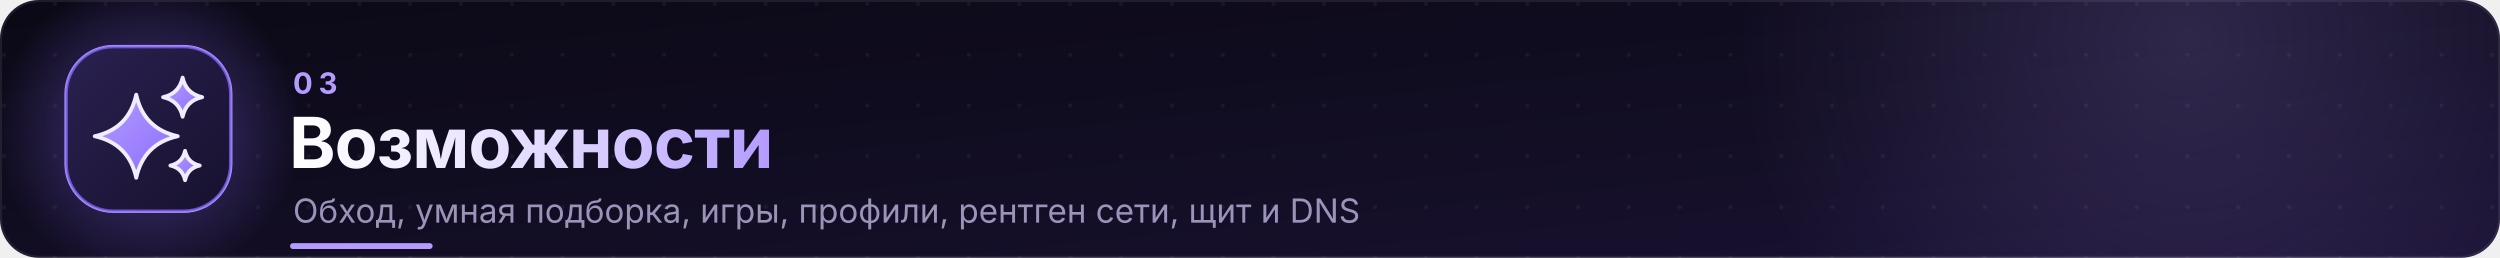
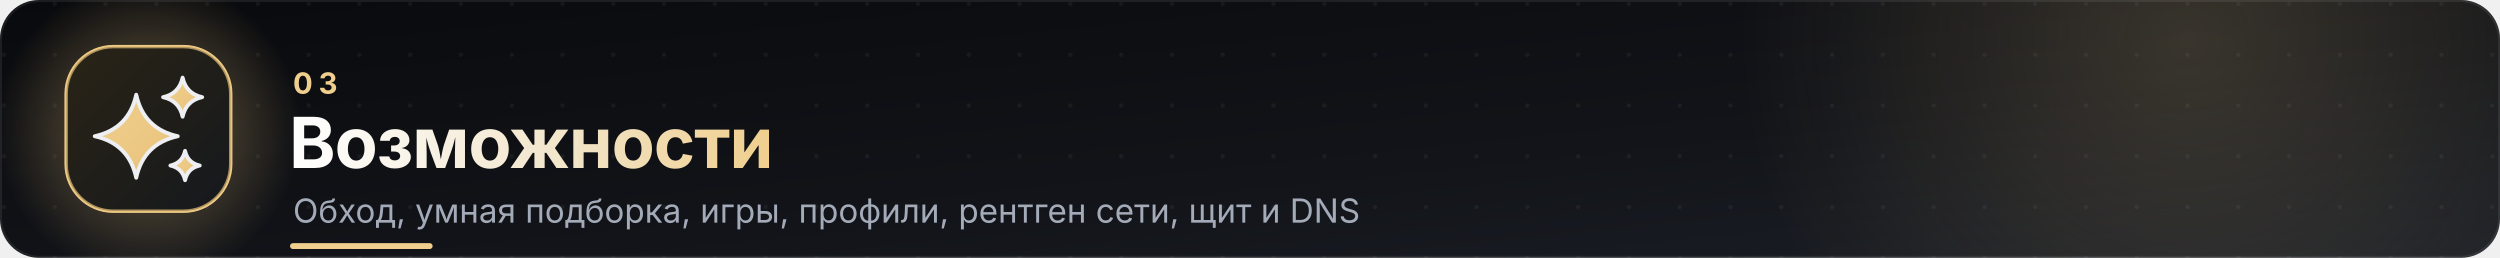
<svg xmlns="http://www.w3.org/2000/svg" width="1280" height="132" viewBox="0 0 1280 132" role="img" aria-label="Возможности">
  <defs>
    <linearGradient id="bg" x1="0" y1="0" x2="1" y2="1">
-       <stop offset="0" stop-color="#0B0916" />
-       <stop offset=".6" stop-color="#130E25" />
-       <stop offset="1" stop-color="#1A1234" />
+       <stop offset="0" stop-color="#090A0D" />
+       <stop offset=".6" stop-color="#121419" />
+       <stop offset="1" stop-color="#1B1F26" />
    </linearGradient>
    <linearGradient id="tile" x1="0" y1="0" x2="1" y2="1">
-       <stop offset="0" stop-color="#2A2150" />
-       <stop offset="1" stop-color="#17112E" />
+       <stop offset="0" stop-color="#2A2416" />
+       <stop offset="1" stop-color="#15181D" />
    </linearGradient>
    <linearGradient id="tt" x1="0" y1="0" x2="1" y2="0">
      <stop offset="0" stop-color="#FFFFFF" />
-       <stop offset=".55" stop-color="#E2D9FF" />
-       <stop offset="1" stop-color="#B49CFF" />
+       <stop offset=".55" stop-color="#F2E6CC" />
+       <stop offset="1" stop-color="#F0CF8E" />
    </linearGradient>
    <linearGradient id="ln" x1="0" y1="0" x2="1" y2="0">
-       <stop offset="0" stop-color="#8B6CFF" stop-opacity=".9" />
-       <stop offset=".6" stop-color="#8B6CFF" stop-opacity=".25" />
-       <stop offset="1" stop-color="#8B6CFF" stop-opacity="0" />
+       <stop offset="0" stop-color="#E8C27A" stop-opacity=".9" />
+       <stop offset=".6" stop-color="#E8C27A" stop-opacity=".25" />
+       <stop offset="1" stop-color="#E8C27A" stop-opacity="0" />
    </linearGradient>
    <radialGradient id="gl" cx=".5" cy=".5" r=".5">
-       <stop offset="0" stop-color="#8B6CFF" stop-opacity=".45" />
-       <stop offset="1" stop-color="#8B6CFF" stop-opacity="0" />
+       <stop offset="0" stop-color="#E8C27A" stop-opacity=".45" />
+       <stop offset="1" stop-color="#E8C27A" stop-opacity="0" />
    </radialGradient>
    <radialGradient id="gl2" cx=".5" cy=".5" r=".5">
-       <stop offset="0" stop-color="#B49CFF" stop-opacity=".18" />
-       <stop offset="1" stop-color="#B49CFF" stop-opacity="0" />
+       <stop offset="0" stop-color="#F0CF8E" stop-opacity=".18" />
+       <stop offset="1" stop-color="#F0CF8E" stop-opacity="0" />
    </radialGradient>
    <linearGradient id="ig" x1="0" y1="0" x2="1" y2="1">
-       <stop offset="0" stop-color="#B49CFF" />
-       <stop offset="1" stop-color="#8B6CFF" />
+       <stop offset="0" stop-color="#F0CF8E" />
+       <stop offset="1" stop-color="#E8C27A" />
    </linearGradient>
    <pattern id="dots" width="26" height="26" patternUnits="userSpaceOnUse">
      <circle cx="2" cy="2" r="1.1" fill="#FFFFFF" fill-opacity=".05" />
    </pattern>
    <clipPath id="c">
      <rect width="1280" height="132" rx="20" />
    </clipPath>
    <style>
.in{animation:in 1s cubic-bezier(.2,.8,.2,1) both} .in2{animation:in 1s cubic-bezier(.2,.8,.2,1) .15s both} .in3{animation:in 1s cubic-bezier(.2,.8,.2,1) .3s both}
.ring{animation:ring 2.8s ease-out infinite;transform-box:fill-box;transform-origin:center}
.drift{animation:drift 12s ease-in-out infinite alternate}
.dots{animation:dots 20s linear infinite}
.pk{stroke-dasharray:70 1200;animation:pk 4.5s cubic-bezier(.5,0,.5,1) infinite}
@keyframes in{from{opacity:0;transform:translateX(-14px)}to{opacity:1;transform:translateX(0)}}
@keyframes ring{0%{opacity:.7;transform:scale(1)}100%{opacity:0;transform:scale(1.35)}}
@keyframes drift{from{transform:translateX(-60px)}to{transform:translateX(40px)}}
@keyframes dots{from{transform:translate(0,0)}to{transform:translate(26px,26px)}}
@keyframes pk{from{stroke-dashoffset:70}to{stroke-dashoffset:-1200}}

.ib-spin{animation:ibspin 9s linear infinite;transform-box:fill-box;transform-origin:center}
.ib-spin-slow{animation:ibspin 14s linear infinite;transform-box:fill-box;transform-origin:center}
.ib-pulse{animation:ibpulse 2.4s ease-in-out infinite;transform-box:fill-box;transform-origin:center}
.ib-spark{animation:ibtw 1.8s ease-in-out infinite}
.ib-tw1{animation:ibtw 2.6s ease-in-out infinite;transform-box:fill-box;transform-origin:center}
.ib-tw2{animation:ibtw 2.6s ease-in-out infinite .8s;transform-box:fill-box;transform-origin:center}
.ib-tw3{animation:ibtw 2.6s ease-in-out infinite 1.6s;transform-box:fill-box;transform-origin:center}
.ib-needle{animation:ibneedle 4s ease-in-out infinite;transform-origin:0 0}
.ib-draw{stroke-dasharray:40;animation:ibdraw 3s ease-in-out infinite}
.ib-k1{animation:ibk 3.2s ease-in-out infinite}
.ib-k2{animation:ibk 3.2s ease-in-out infinite -1.1s}
.ib-k3{animation:ibk 3.2s ease-in-out infinite -2.2s}
.ib-rock{animation:ibrock 3s ease-in-out infinite;transform-origin:0 0}
.ib-blink{animation:ibblink 4s ease-in-out infinite;transform-box:fill-box;transform-origin:center}
.ib-slash{stroke-dasharray:60;animation:ibdraw 4s ease-in-out infinite}
.ib-float{animation:ibfloat 3.4s ease-in-out infinite}
.ib-orbit{animation:iborbit 3s linear infinite}
.ib-bob{animation:ibfloat 2.8s ease-in-out infinite}
.ib-fly{animation:ibfly 3s ease-in-out infinite}
.ib-trail{animation:ibtw 1.5s ease-in-out infinite}
.ib-shackle{animation:ibshackle 3s ease-in-out infinite}
.ib-trace{stroke-dasharray:36;animation:ibdraw 2.6s linear infinite}
.ib-globe{animation:ibglobe 4s ease-in-out infinite;transform-box:fill-box;transform-origin:center}
@keyframes ibspin{to{transform:rotate(360deg)}}
@keyframes ibpulse{0%,100%{transform:scale(1)}50%{transform:scale(1.12)}}
@keyframes ibtw{0%,100%{opacity:.25}50%{opacity:1}}
@keyframes ibneedle{0%,100%{transform:rotate(-25deg)}50%{transform:rotate(35deg)}}
@keyframes ibdraw{0%{stroke-dashoffset:40}35%,100%{stroke-dashoffset:0}}
@keyframes ibk{0%,100%{transform:translateX(-12px)}50%{transform:translateX(12px)}}
@keyframes ibrock{0%,100%{transform:rotate(0)}50%{transform:rotate(-14deg)}}
@keyframes ibblink{0%,44%,52%,100%{transform:scaleY(1)}48%{transform:scaleY(.1)}}
@keyframes ibfloat{0%,100%{transform:translateY(2px)}50%{transform:translateY(-3px)}}
@keyframes iborbit{to{stroke-dashoffset:-132}}
@keyframes ibfly{0%,100%{transform:translate(0,0)}50%{transform:translate(3px,-4px)}}
@keyframes ibshackle{0%,100%{transform:translateY(0)}50%{transform:translateY(-4px)}}
@keyframes ibglobe{0%,100%{transform:scaleX(1)}50%{transform:scaleX(.25)}}

</style>
  </defs>
  <g clip-path="url(#c)">
    <rect width="1280" height="132" fill="url(#bg)" />
    <g class="dots">
      <rect x="-26" y="-26" width="1332" height="184" fill="url(#dots)" />
    </g>
    <g class="drift">
      <circle cx="1120" cy="20" r="230" fill="url(#gl2)" />
    </g>
    <circle cx="76" cy="66" r="78" fill="url(#gl)" />
-     <rect class="ring" x="34" y="24" width="84" height="84" rx="24" fill="none" stroke="#B49CFF" stroke-width="2" />
-     <rect x="34" y="24" width="84" height="84" rx="24" fill="url(#tile)" stroke="#8B6CFF" stroke-opacity=".7" stroke-width="1.5" />
+     <rect class="ring" x="34" y="24" width="84" height="84" rx="24" fill="none" stroke="#F0CF8E" stroke-width="2" />
+     <rect x="34" y="24" width="84" height="84" rx="24" fill="url(#tile)" stroke="#E8C27A" stroke-opacity=".7" stroke-width="1.5" />
    <g transform="translate(76 66) scale(1.25)">
-       <path class="ib-tw1" d="M-5 -14 Q-1.94 -0.06 12 3 Q-1.94 6.06 -5 20 Q-8.06 6.06 -22 3 Q-8.06 -0.06 -5 -14 Z" fill="url(#ig)" stroke="#F1ECFF" stroke-width="1.6" stroke-linejoin="round" />
-       <path class="ib-tw2" d="M14 -21 Q15.44 -14.44 22 -13 Q15.44 -11.56 14 -5 Q12.56 -11.56 6 -13 Q12.56 -14.44 14 -21 Z" fill="url(#ig)" stroke="#F1ECFF" stroke-width="1.6" stroke-linejoin="round" />
-       <path class="ib-tw3" d="M15 9 Q16.08 13.92 21 15 Q16.08 16.08 15 21 Q13.92 16.08 9 15 Q13.92 13.92 15 9 Z" fill="url(#ig)" stroke="#F1ECFF" stroke-width="1.6" stroke-linejoin="round" />
+       <path class="ib-tw1" d="M-5 -14 Q-1.94 -0.06 12 3 Q-1.94 6.06 -5 20 Q-8.06 6.06 -22 3 Q-8.06 -0.06 -5 -14 Z" fill="url(#ig)" stroke="#EDEFF3" stroke-width="1.6" stroke-linejoin="round" />
+       <path class="ib-tw2" d="M14 -21 Q15.44 -14.44 22 -13 Q15.44 -11.56 14 -5 Q12.56 -11.56 6 -13 Q12.56 -14.44 14 -21 Z" fill="url(#ig)" stroke="#EDEFF3" stroke-width="1.6" stroke-linejoin="round" />
+       <path class="ib-tw3" d="M15 9 Q16.08 13.92 21 15 Q16.08 16.08 15 21 Q13.92 16.08 9 15 Q13.92 13.92 15 9 Z" fill="url(#ig)" stroke="#EDEFF3" stroke-width="1.6" stroke-linejoin="round" />
    </g>
    <g font-family="Segoe UI, Inter, Helvetica, Arial, sans-serif">
-       <text class="in" x="150" y="48" font-size="15" font-weight="700" letter-spacing="3" fill="#B49CFF">03</text>
+       <text class="in" x="150" y="48" font-size="15" font-weight="700" letter-spacing="3" fill="#F0CF8E">03</text>
      <text class="in2" x="148" y="86" font-size="36" font-weight="700" fill="url(#tt)" letter-spacing="-.5">Возможности</text>
-       <text class="in3" x="150" y="114" font-size="17" fill="#9B93B8">Обход, умная подборка, игры, профили, рентген сети, щит и DNS</text>
+       <text class="in3" x="150" y="114" font-size="17" fill="#A3AAB8">Обход, умная подборка, игры, профили, рентген сети, щит и DNS</text>
    </g>
    <path d="M150 126 H1250" stroke="url(#ln)" stroke-width="1.5" />
-     <path class="pk" d="M150 126 H1250" stroke="#B49CFF" stroke-width="3" stroke-linecap="round" fill="none" />
+     <path class="pk" d="M150 126 H1250" stroke="#F0CF8E" stroke-width="3" stroke-linecap="round" fill="none" />
  </g>
  <rect x=".5" y=".5" width="1279" height="131" rx="20" fill="none" stroke="#FFFFFF" stroke-opacity=".08" />
</svg>
